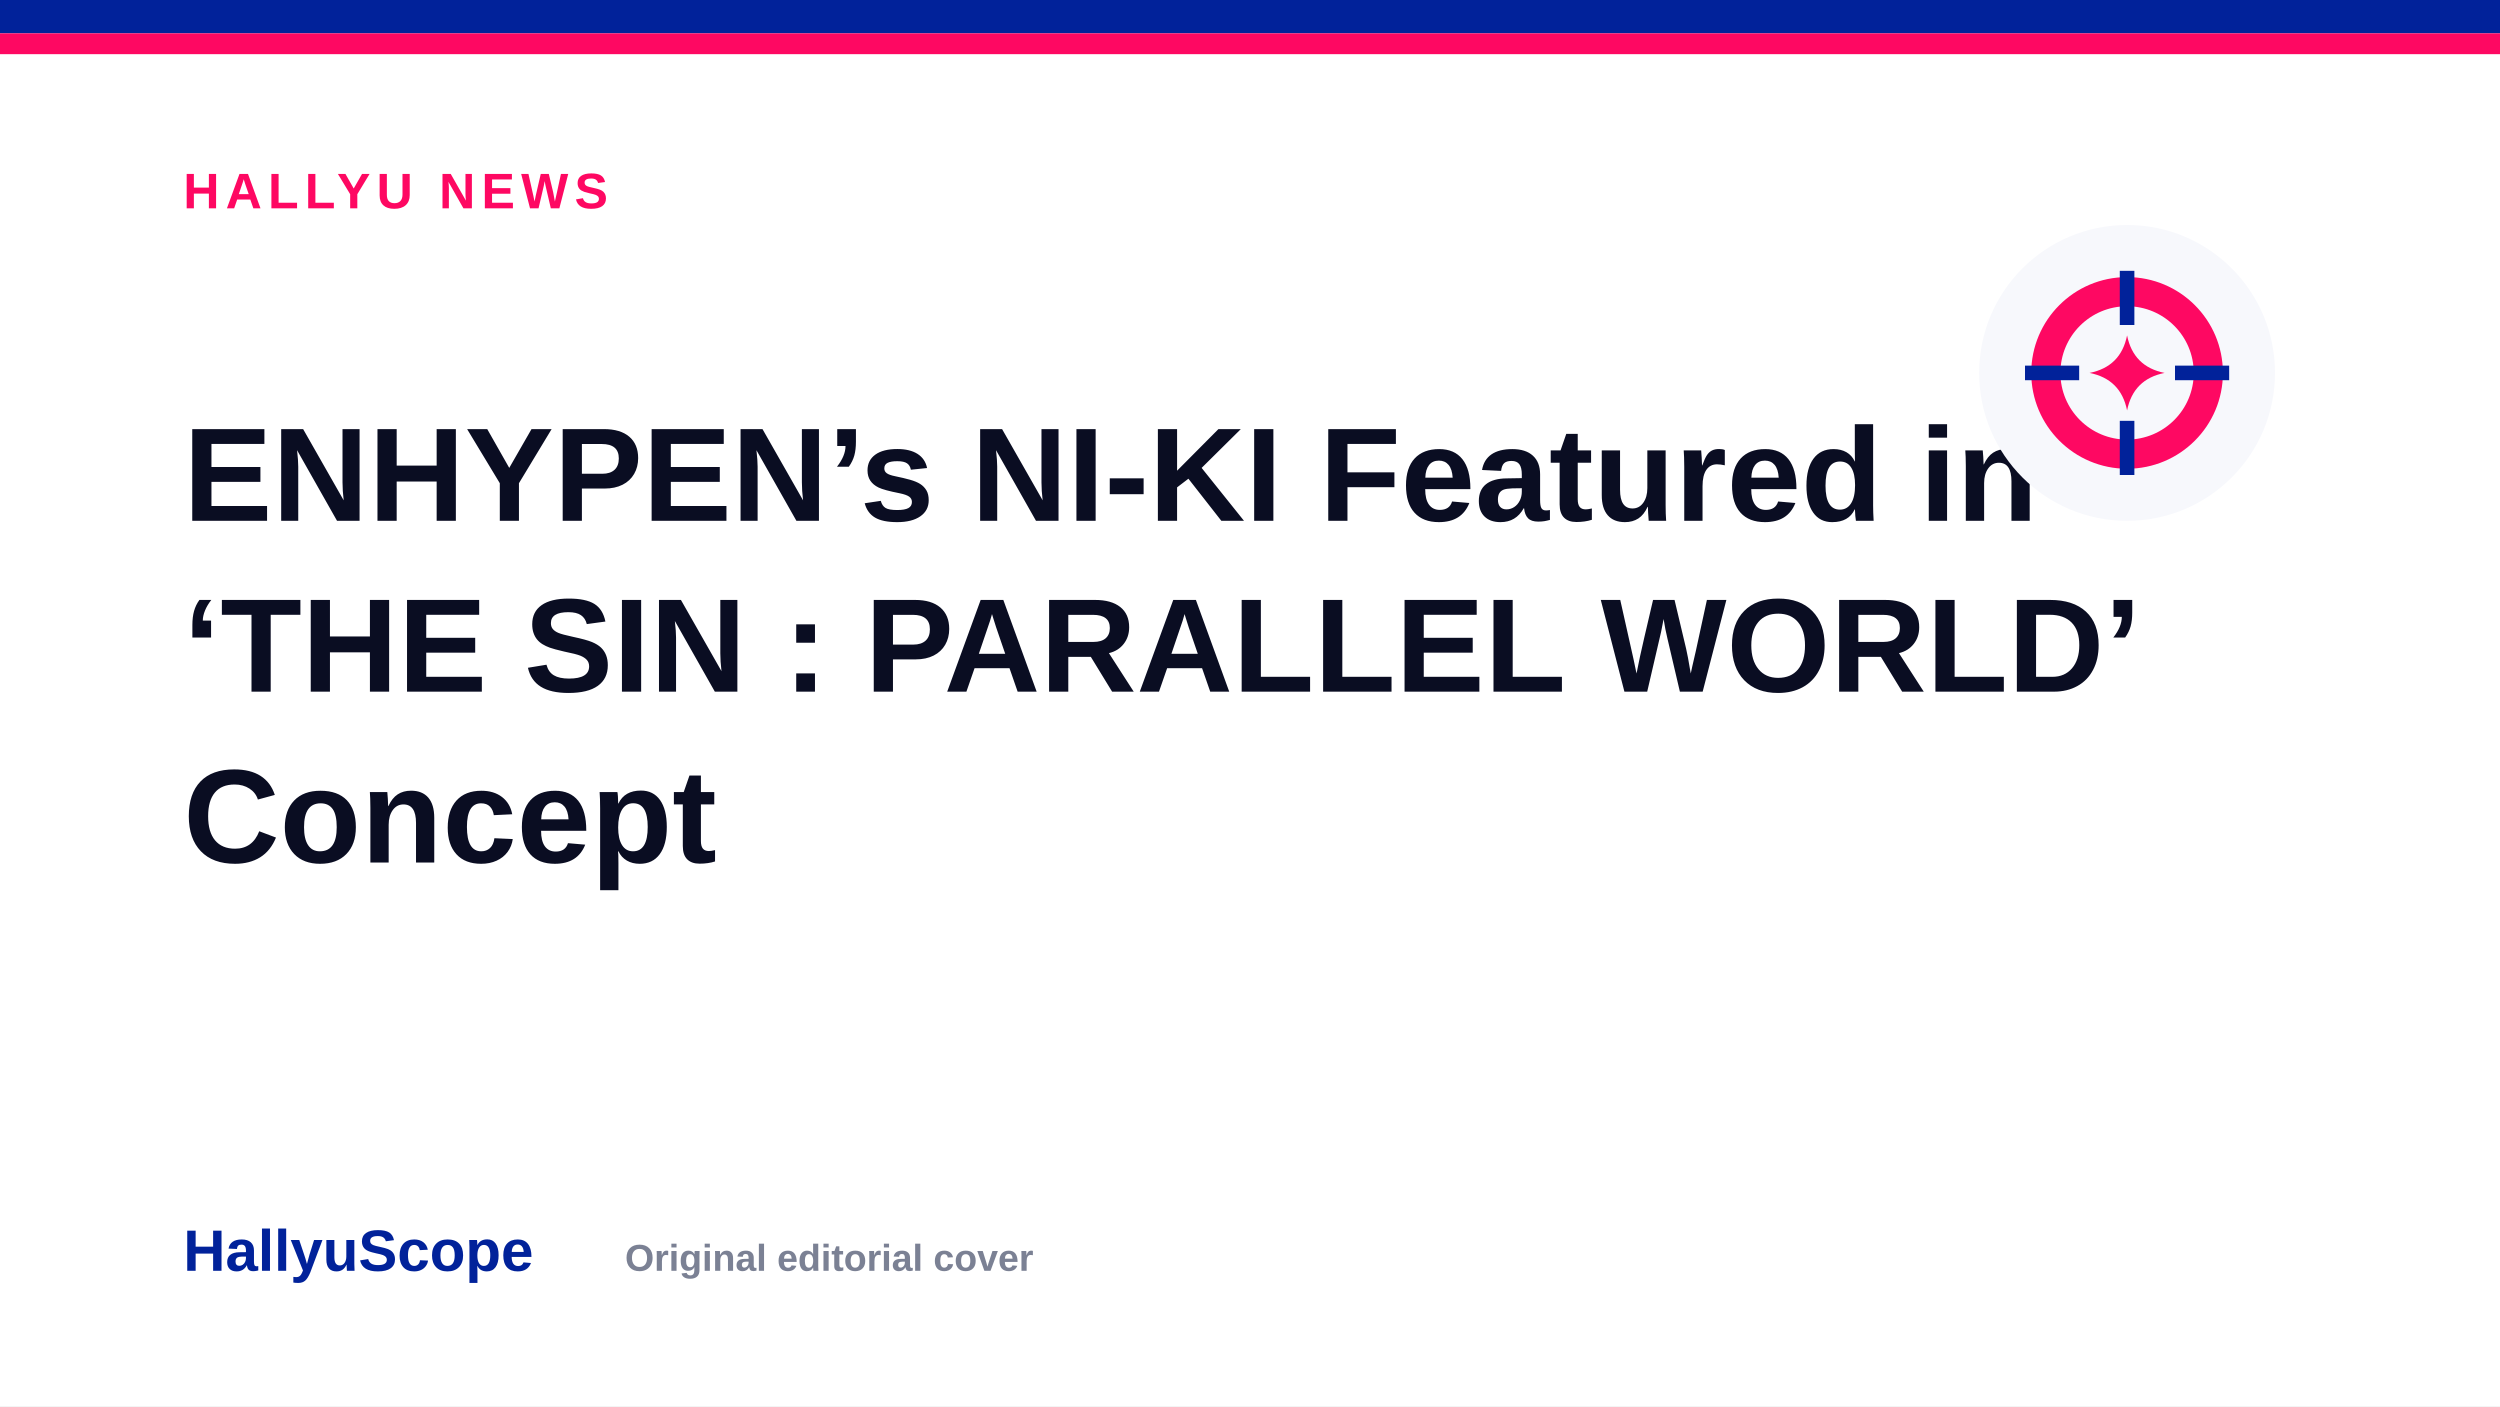
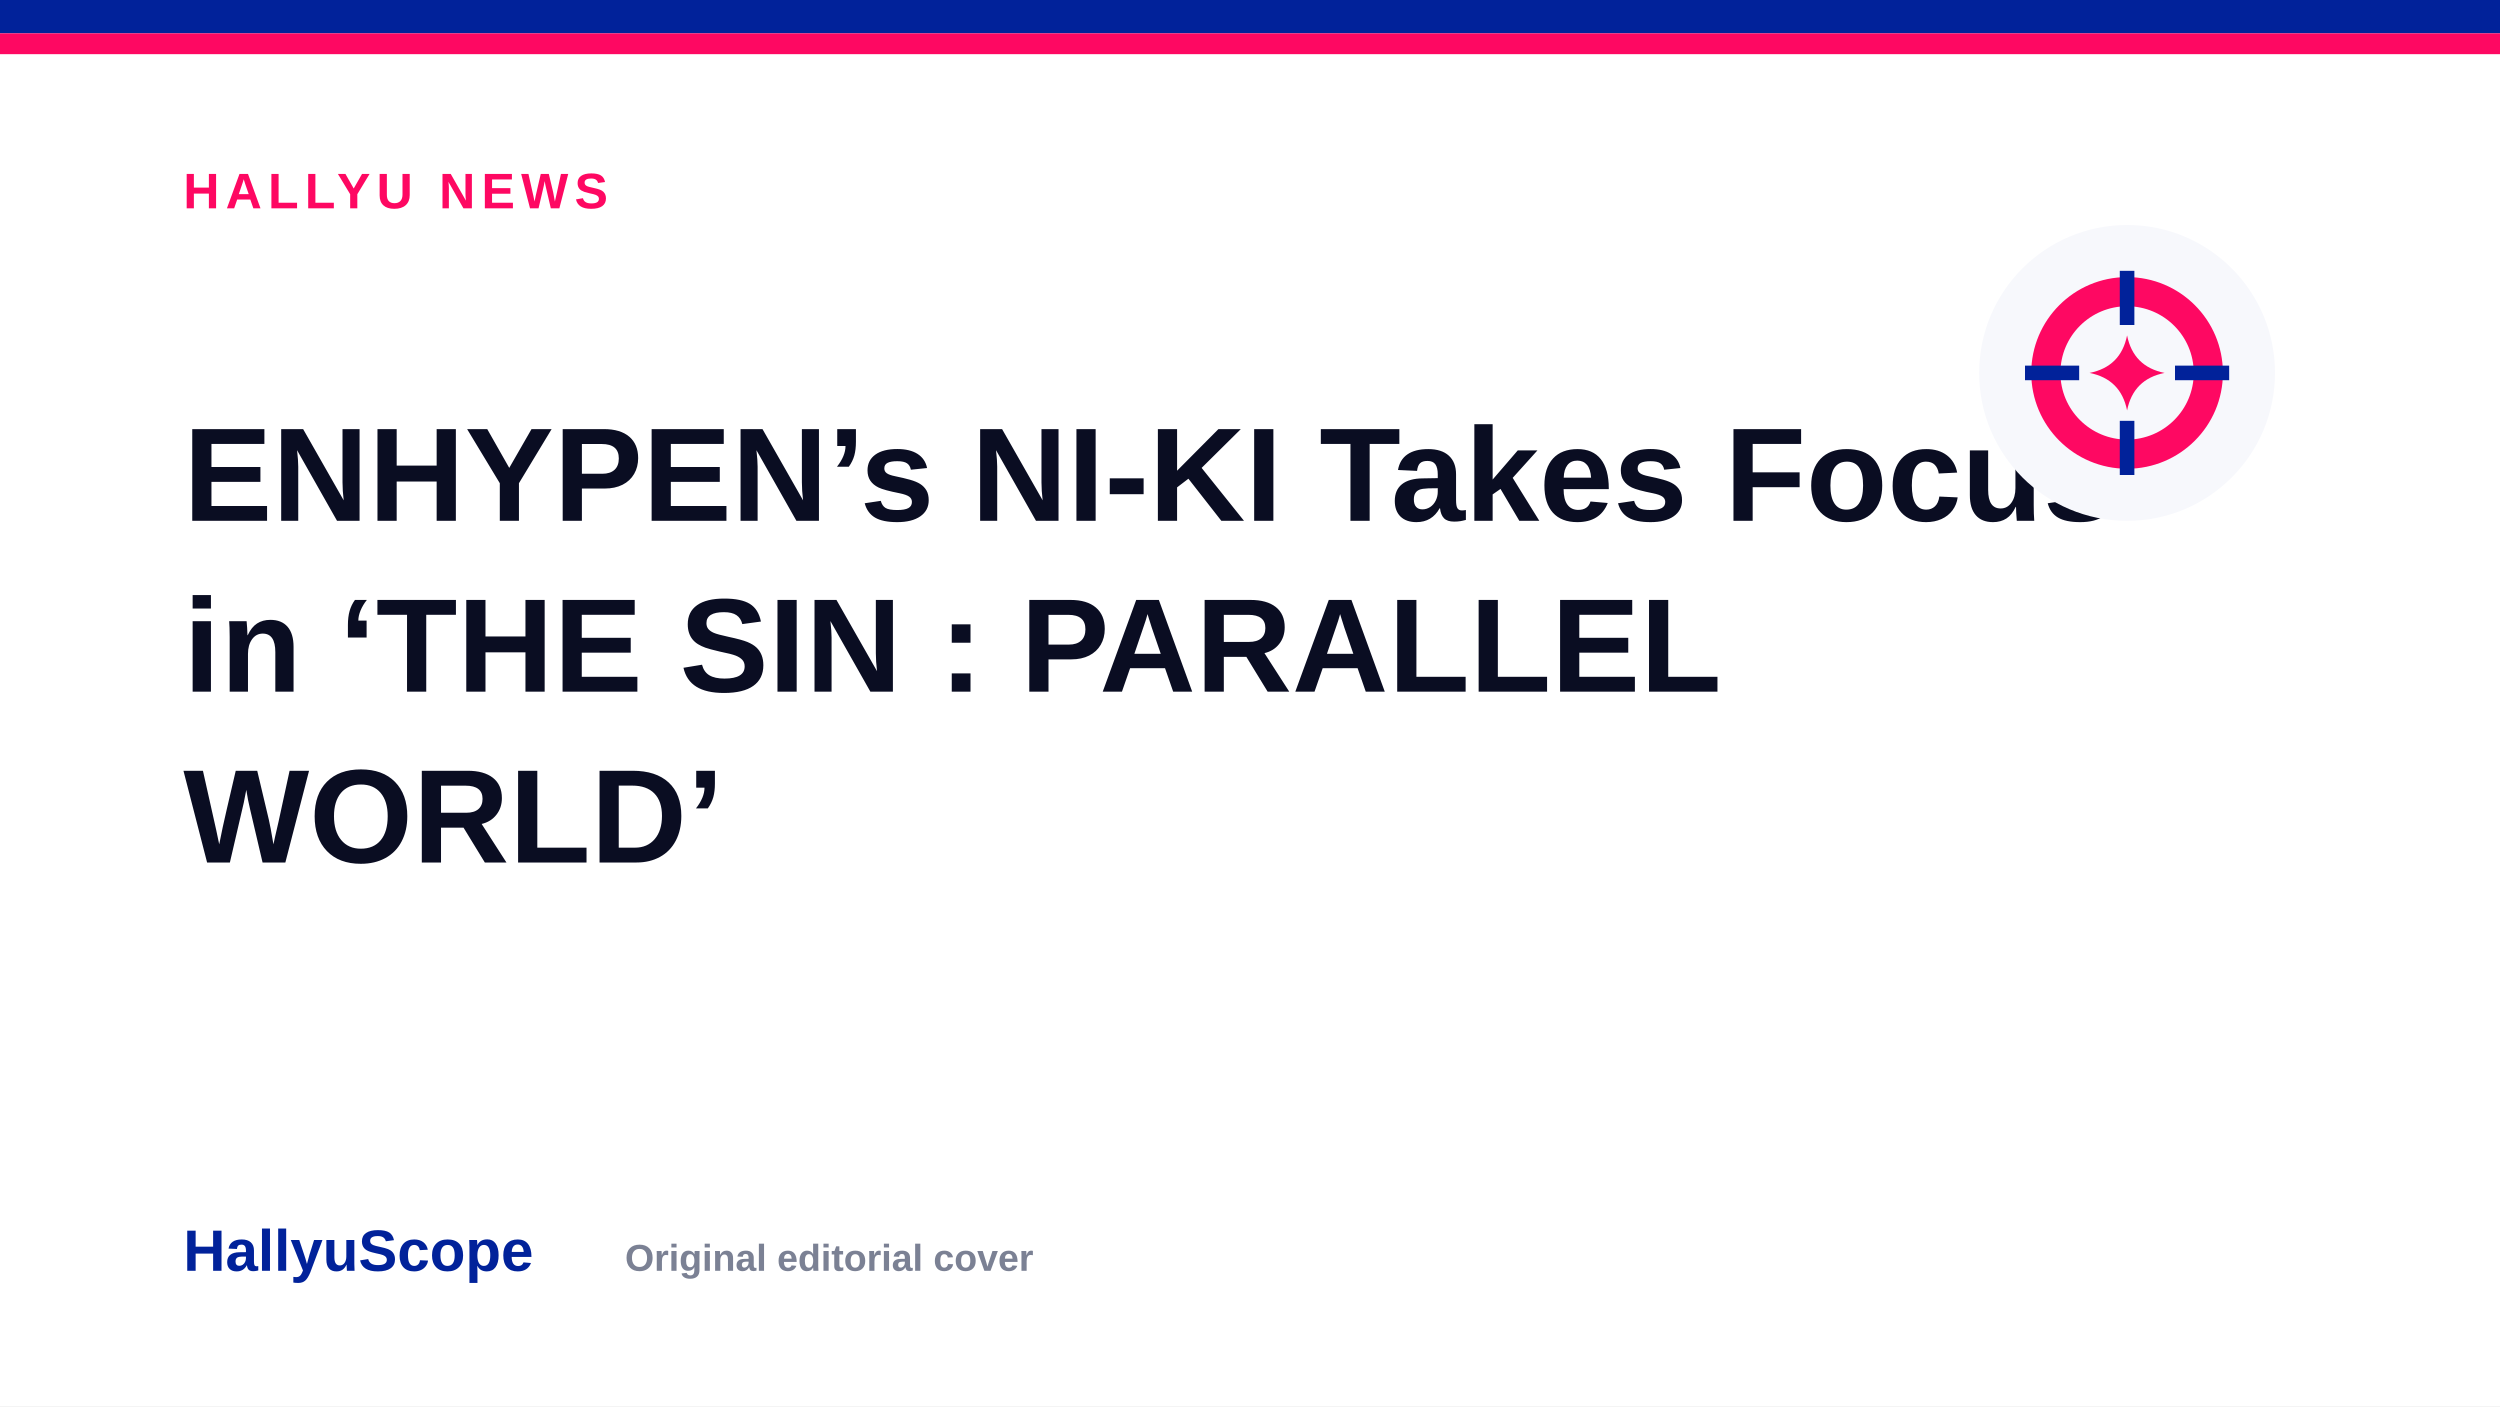
<svg xmlns="http://www.w3.org/2000/svg" width="1200" height="675" viewBox="0 0 1200 675">
  <rect width="1200" height="675" fill="#ffffff" />
  <rect x="0" y="0" width="1200" height="16" fill="#01229a" />
  <rect x="0" y="16" width="1200" height="10" fill="#fe0862" />
  <text x="88" y="100" font-family="Arial, Helvetica, sans-serif" font-size="24" font-weight="800" letter-spacing="3" fill="#fe0862">HALLYU NEWS</text>
-   <text x="88" y="250" font-family="Arial, Helvetica, sans-serif" font-size="64" font-weight="800" fill="#0a0d22">ENHYPEN’s NI-KI Featured in</text>
-   <text x="88" y="332" font-family="Arial, Helvetica, sans-serif" font-size="64" font-weight="800" fill="#0a0d22">‘THE SIN : PARALLEL WORLD’</text>
-   <text x="88" y="414" font-family="Arial, Helvetica, sans-serif" font-size="64" font-weight="800" fill="#0a0d22">Concept</text>
+   <text x="88" y="250" font-family="Arial, Helvetica, sans-serif" font-size="64" font-weight="800" fill="#0a0d22">ENHYPEN’s NI-KI Takes Focus</text>
+   <text x="88" y="332" font-family="Arial, Helvetica, sans-serif" font-size="64" font-weight="800" fill="#0a0d22">in ‘THE SIN : PARALLEL</text>
+   <text x="88" y="414" font-family="Arial, Helvetica, sans-serif" font-size="64" font-weight="800" fill="#0a0d22">WORLD’</text>
  <g transform="translate(950 108)">
    <rect x="0" y="0" width="142" height="142" rx="71" fill="#f7f8fc" />
    <circle cx="71" cy="71" r="39" fill="none" stroke="#fe0862" stroke-width="14" />
    <path d="M71 22v26M71 94v26M22 71h26M94 71h26" stroke="#01229a" stroke-width="7" />
    <path d="M71 53q3 15 18 18-15 3-18 18-3-15-18-18 15-3 18-18Z" fill="#fe0862" />
  </g>
  <text x="88" y="610" font-family="Arial, Helvetica, sans-serif" font-size="28" font-weight="800" fill="#01229a">HallyuScope</text>
  <text x="300" y="610" font-family="Arial, Helvetica, sans-serif" font-size="18" font-weight="600" fill="#7b8194">Original editorial cover</text>
</svg>
